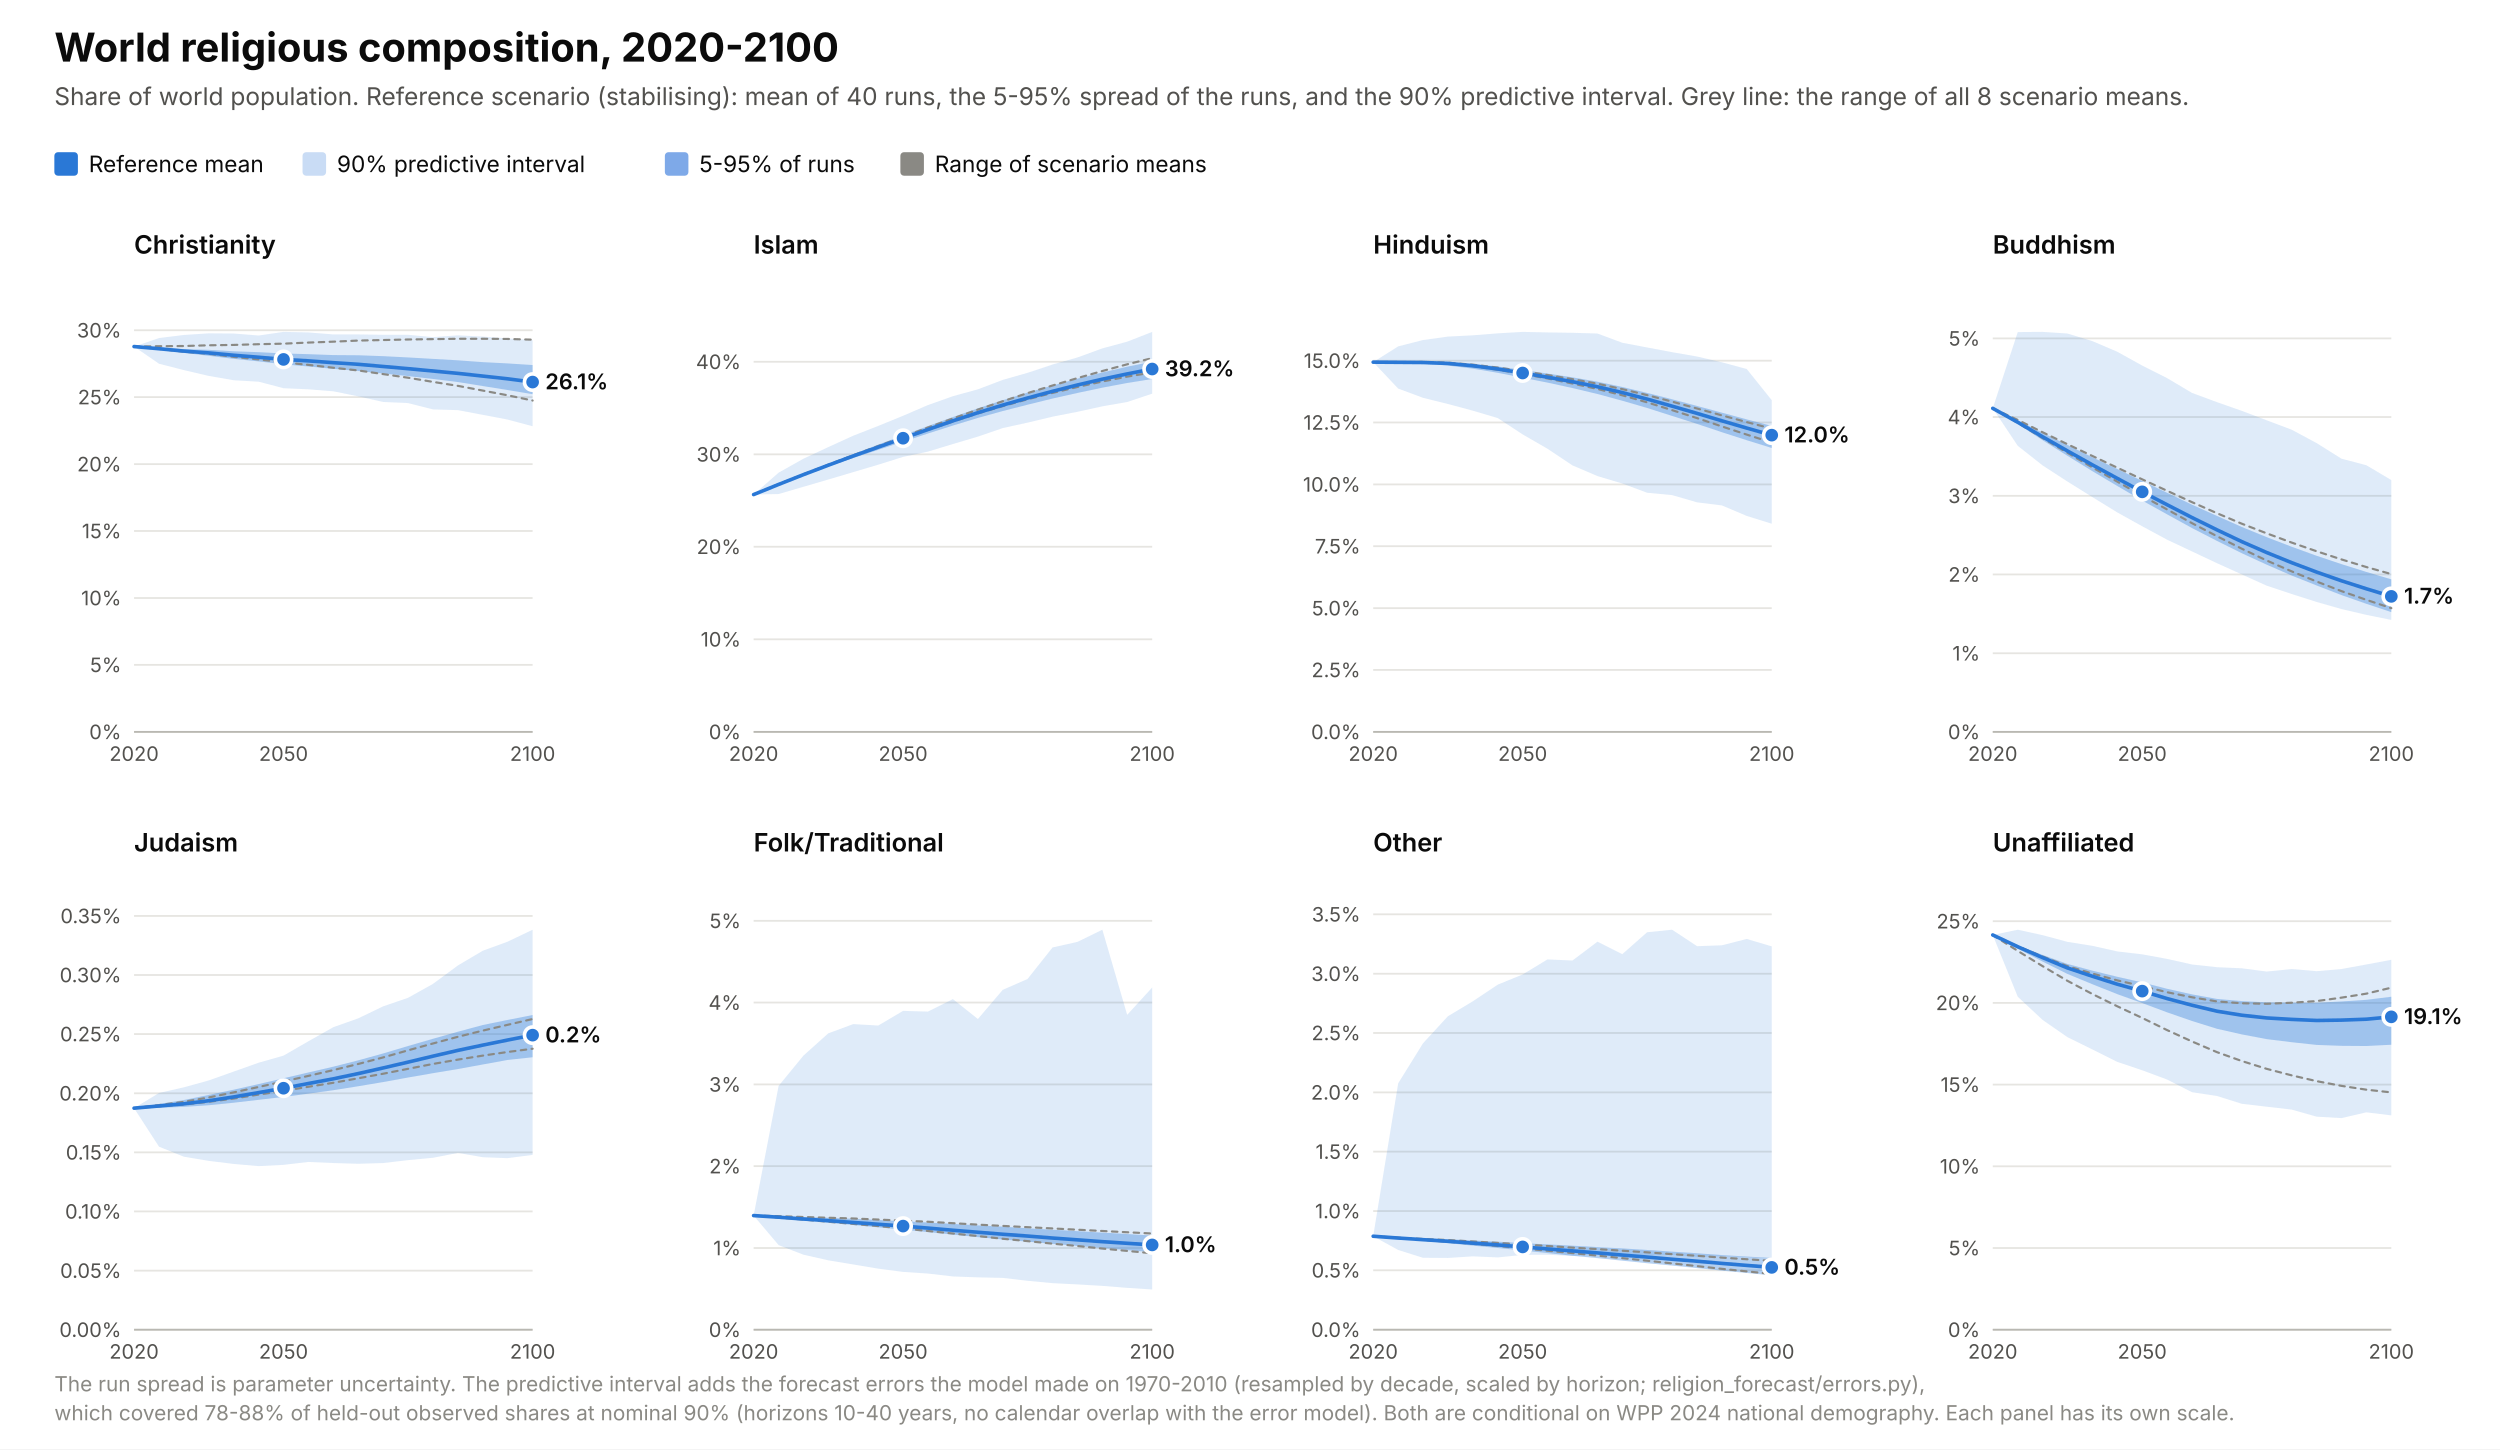
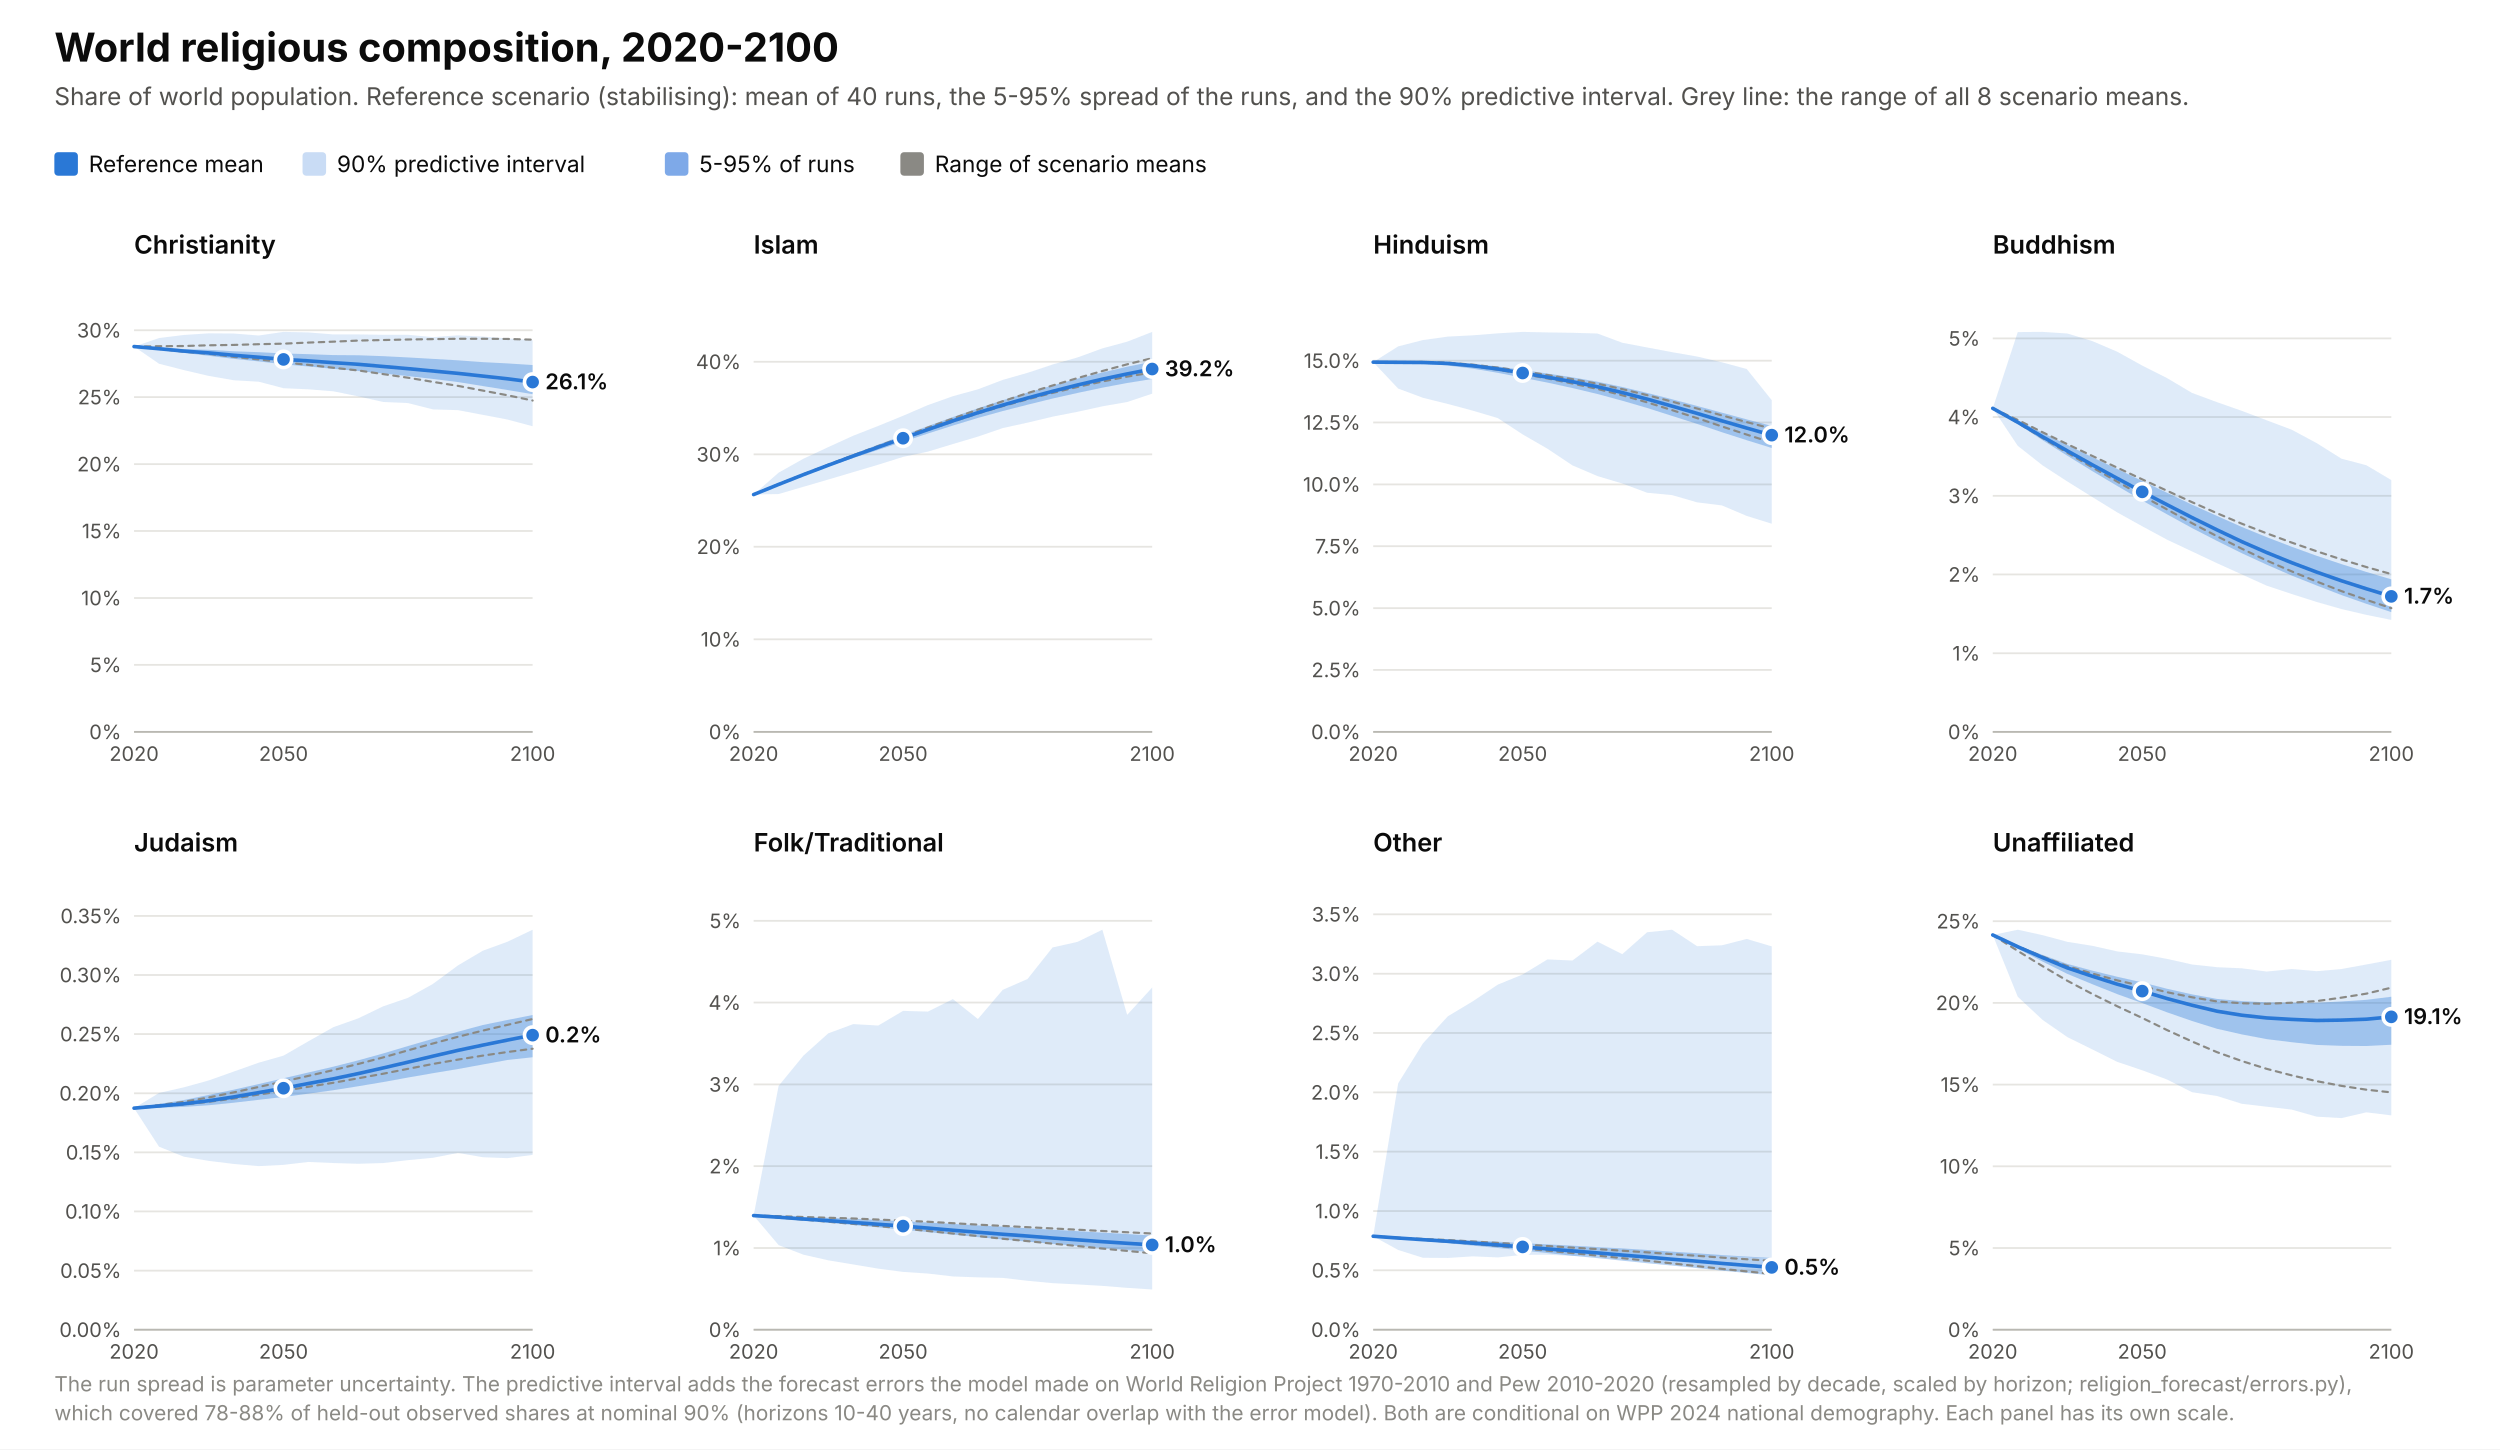
<svg xmlns="http://www.w3.org/2000/svg" viewBox="0 0 1380 800" role="img" font-family="system-ui,-apple-system,Segoe UI,sans-serif">
  <rect width="100%" height="100%" fill="#ffffff" />
  <text x="30" y="34" font-size="22" font-weight="700" fill="#0b0b0b">World religious composition, 2020-2100</text>
  <text x="30" y="58" font-size="13.5" fill="#52514e">Share of world population. Reference scenario (stabilising): mean of 40 runs, the 5-95% spread of the runs, and the 90% predictive interval. Grey line: the range of all 8 scenario means.</text>
  <rect x="30.0" y="84.0" width="13" height="13" rx="2" fill="#2a78d6" />
  <text x="49.0" y="95.0" font-size="12.5" fill="#0b0b0b" text-anchor="start">Reference mean</text>
  <rect x="167.0" y="84.0" width="13" height="13" rx="2" fill="#c9dcf5" />
  <text x="186.0" y="95.0" font-size="12.5" fill="#0b0b0b" text-anchor="start">90% predictive interval</text>
  <rect x="367.0" y="84.0" width="13" height="13" rx="2" fill="#7ea9e8" />
  <text x="386.0" y="95.0" font-size="12.5" fill="#0b0b0b" text-anchor="start">5-95% of runs</text>
  <rect x="497.0" y="84.0" width="13" height="13" rx="2" fill="#8a8984" />
  <text x="516.0" y="95.0" font-size="12.5" fill="#0b0b0b" text-anchor="start">Range of scenario means</text>
  <text x="74.0" y="140.0" font-size="14" fill="#0b0b0b" text-anchor="start" font-weight="600">Christianity</text>
  <line x1="74.0" y1="404.0" x2="294.0" y2="404.0" stroke="#e6e5e1" stroke-width="1" />
  <text x="67.0" y="408.0" font-size="11" fill="#52514e" text-anchor="end">0%</text>
  <line x1="74.0" y1="367.0" x2="294.0" y2="367.0" stroke="#e6e5e1" stroke-width="1" />
  <text x="67.0" y="371.0" font-size="11" fill="#52514e" text-anchor="end">5%</text>
  <line x1="74.0" y1="330.1" x2="294.0" y2="330.1" stroke="#e6e5e1" stroke-width="1" />
  <text x="67.0" y="334.1" font-size="11" fill="#52514e" text-anchor="end">10%</text>
  <line x1="74.0" y1="293.1" x2="294.0" y2="293.1" stroke="#e6e5e1" stroke-width="1" />
  <text x="67.0" y="297.1" font-size="11" fill="#52514e" text-anchor="end">15%</text>
  <line x1="74.0" y1="256.2" x2="294.0" y2="256.2" stroke="#e6e5e1" stroke-width="1" />
  <text x="67.0" y="260.2" font-size="11" fill="#52514e" text-anchor="end">20%</text>
  <line x1="74.0" y1="219.2" x2="294.0" y2="219.2" stroke="#e6e5e1" stroke-width="1" />
  <text x="67.0" y="223.2" font-size="11" fill="#52514e" text-anchor="end">25%</text>
  <line x1="74.0" y1="182.3" x2="294.0" y2="182.3" stroke="#e6e5e1" stroke-width="1" />
  <text x="67.0" y="186.3" font-size="11" fill="#52514e" text-anchor="end">30%</text>
  <text x="74.0" y="420.0" font-size="11" fill="#52514e" text-anchor="middle">2020</text>
  <text x="156.5" y="420.0" font-size="11" fill="#52514e" text-anchor="middle">2050</text>
  <text x="294.0" y="420.0" font-size="11" fill="#52514e" text-anchor="middle">2100</text>
  <line x1="74.0" y1="404.0" x2="294.0" y2="404.0" stroke="#b9b8b2" stroke-width="1" />
  <polygon points="74.0,191.3 87.8,186.6 101.5,184.9 115.2,184.0 129.0,184.1 142.8,185.2 156.5,183.2 170.2,183.5 184.0,184.6 197.8,184.6 211.5,184.8 225.2,184.8 239.0,186.1 252.8,185.1 266.5,185.8 280.2,186.8 294.0,187.8 294.0,235.3 280.2,231.6 266.5,229.0 252.8,226.4 239.0,226.0 225.2,222.5 211.5,221.9 197.8,218.8 184.0,216.0 170.2,214.9 156.5,214.3 142.8,210.7 129.0,209.9 115.2,207.5 101.5,204.3 87.8,200.8 74.0,191.3" fill="#2a78d6" fill-opacity="0.15" />
  <polygon points="74.0,191.3 87.8,191.9 101.5,192.7 115.2,193.1 129.0,193.9 142.8,194.4 156.5,195.1 170.2,195.5 184.0,196.0 197.8,196.1 211.5,196.6 225.2,197.3 239.0,198.1 252.8,198.9 266.5,199.9 280.2,200.6 294.0,201.5 294.0,217.6 280.2,215.3 266.5,213.1 252.8,210.9 239.0,209.2 225.2,207.6 211.5,206.2 197.8,204.8 184.0,203.6 170.2,202.3 156.5,201.1 142.8,199.5 129.0,198.1 115.2,196.4 101.5,194.8 87.8,193.0 74.0,191.3" fill="#2a78d6" fill-opacity="0.35" />
  <polyline points="74.0,191.3 87.8,192.6 101.5,194.1 115.2,195.3 129.0,197.0 142.8,198.4 156.5,200.0 170.2,201.4 184.0,203.0 197.8,204.5 211.5,206.5 225.2,208.5 239.0,210.8 252.8,213.0 266.5,215.6 280.2,218.2 294.0,221.1" fill="none" stroke="#8a8984" stroke-width="1.2" stroke-linejoin="round" stroke-linecap="round" opacity="1.0" stroke-dasharray="3 3" />
  <polyline points="74.0,191.3 87.8,191.1 101.5,191.0 115.2,190.6 129.0,190.4 142.8,190.0 156.5,189.7 170.2,189.1 184.0,188.6 197.8,188.0 211.5,187.7 225.2,187.4 239.0,187.2 252.8,187.0 266.5,187.0 280.2,187.1 294.0,187.5" fill="none" stroke="#8a8984" stroke-width="1.2" stroke-linejoin="round" stroke-linecap="round" opacity="1.0" stroke-dasharray="3 3" />
  <polyline points="74.0,191.3 87.8,192.5 101.5,193.8 115.2,194.8 129.0,196.1 142.8,197.2 156.5,198.4 170.2,199.2 184.0,200.2 197.8,201.1 211.5,202.3 225.2,203.5 239.0,204.8 252.8,206.1 266.5,207.6 280.2,209.1 294.0,210.9" fill="none" stroke="#2a78d6" stroke-width="2.0" stroke-linejoin="round" stroke-linecap="round" opacity="1.0" />
  <g>
    <circle cx="156.5" cy="198.4" r="4.5" fill="#2a78d6" stroke="#ffffff" stroke-width="2" />
    <circle cx="156.5" cy="198.4" r="11.5" fill="transparent" />
  </g>
  <g>
    <circle cx="294.0" cy="210.9" r="4.5" fill="#2a78d6" stroke="#ffffff" stroke-width="2" />
    <circle cx="294.0" cy="210.9" r="11.5" fill="transparent" />
  </g>
  <text x="301.0" y="214.9" font-size="12" fill="#0b0b0b" text-anchor="start" font-weight="600">26.1%</text>
  <text x="416.0" y="140.0" font-size="14" fill="#0b0b0b" text-anchor="start" font-weight="600">Islam</text>
  <line x1="416.0" y1="404.0" x2="636.0" y2="404.0" stroke="#e6e5e1" stroke-width="1" />
  <text x="409.0" y="408.0" font-size="11" fill="#52514e" text-anchor="end">0%</text>
  <line x1="416.0" y1="352.9" x2="636.0" y2="352.9" stroke="#e6e5e1" stroke-width="1" />
  <text x="409.0" y="356.9" font-size="11" fill="#52514e" text-anchor="end">10%</text>
  <line x1="416.0" y1="301.8" x2="636.0" y2="301.8" stroke="#e6e5e1" stroke-width="1" />
  <text x="409.0" y="305.8" font-size="11" fill="#52514e" text-anchor="end">20%</text>
  <line x1="416.0" y1="250.8" x2="636.0" y2="250.8" stroke="#e6e5e1" stroke-width="1" />
  <text x="409.0" y="254.8" font-size="11" fill="#52514e" text-anchor="end">30%</text>
  <line x1="416.0" y1="199.7" x2="636.0" y2="199.7" stroke="#e6e5e1" stroke-width="1" />
  <text x="409.0" y="203.7" font-size="11" fill="#52514e" text-anchor="end">40%</text>
  <text x="416.0" y="420.0" font-size="11" fill="#52514e" text-anchor="middle">2020</text>
  <text x="498.5" y="420.0" font-size="11" fill="#52514e" text-anchor="middle">2050</text>
  <text x="636.0" y="420.0" font-size="11" fill="#52514e" text-anchor="middle">2100</text>
  <line x1="416.0" y1="404.0" x2="636.0" y2="404.0" stroke="#b9b8b2" stroke-width="1" />
  <polygon points="416.0,273.0 429.8,260.9 443.5,253.2 457.2,246.8 471.0,240.5 484.8,235.1 498.5,229.5 512.2,223.6 526.0,218.7 539.8,214.9 553.5,209.7 567.2,205.8 581.0,201.2 594.8,197.3 608.5,192.3 622.2,188.6 636.0,183.2 636.0,217.3 622.2,221.9 608.5,224.3 594.8,227.3 581.0,230.0 567.2,233.3 553.5,236.3 539.8,241.0 526.0,245.1 512.2,249.3 498.5,252.2 484.8,256.5 471.0,260.6 457.2,264.7 443.5,268.7 429.8,272.7 416.0,273.0" fill="#2a78d6" fill-opacity="0.15" />
  <polygon points="416.0,273.0 429.8,267.2 443.5,261.6 457.2,256.1 471.0,250.7 484.8,245.4 498.5,240.3 512.2,235.2 526.0,230.2 539.8,225.4 553.5,220.9 567.2,216.7 581.0,212.8 594.8,209.0 608.5,205.6 622.2,202.4 636.0,199.6 636.0,209.2 622.2,211.4 608.5,214.0 594.8,216.9 581.0,220.0 567.2,223.4 553.5,226.9 539.8,230.7 526.0,234.9 512.2,239.3 498.5,243.8 484.8,248.3 471.0,252.8 457.2,257.5 443.5,262.4 429.8,267.6 416.0,273.0" fill="#2a78d6" fill-opacity="0.35" />
  <polyline points="416.0,273.0 429.8,267.4 443.5,262.0 457.2,256.8 471.0,251.8 484.8,246.9 498.5,242.1 512.2,237.3 526.0,232.7 539.8,228.2 553.5,224.2 567.2,220.4 581.0,216.9 594.8,213.6 608.5,210.6 622.2,207.9 636.0,205.6" fill="none" stroke="#8a8984" stroke-width="1.2" stroke-linejoin="round" stroke-linecap="round" opacity="1.0" stroke-dasharray="3 3" />
  <polyline points="416.0,273.0 429.8,267.3 443.5,261.8 457.2,256.5 471.0,251.3 484.8,246.2 498.5,241.2 512.2,236.0 526.0,231.0 539.8,226.1 553.5,221.5 567.2,217.0 581.0,212.8 594.8,208.7 608.5,204.8 622.2,201.1 636.0,197.7" fill="none" stroke="#8a8984" stroke-width="1.2" stroke-linejoin="round" stroke-linecap="round" opacity="1.0" stroke-dasharray="3 3" />
  <polyline points="416.0,273.0 429.8,267.4 443.5,262.0 457.2,256.8 471.0,251.7 484.8,246.8 498.5,241.9 512.2,237.1 526.0,232.3 539.8,227.8 553.5,223.6 567.2,219.7 581.0,216.0 594.8,212.5 608.5,209.3 622.2,206.4 636.0,203.7" fill="none" stroke="#2a78d6" stroke-width="2.0" stroke-linejoin="round" stroke-linecap="round" opacity="1.0" />
  <g>
    <circle cx="498.5" cy="241.9" r="4.5" fill="#2a78d6" stroke="#ffffff" stroke-width="2" />
    <circle cx="498.5" cy="241.9" r="11.5" fill="transparent" />
  </g>
  <g>
    <circle cx="636.0" cy="203.7" r="4.5" fill="#2a78d6" stroke="#ffffff" stroke-width="2" />
    <circle cx="636.0" cy="203.7" r="11.5" fill="transparent" />
  </g>
  <text x="643.0" y="207.7" font-size="12" fill="#0b0b0b" text-anchor="start" font-weight="600">39.2%</text>
  <text x="758.0" y="140.0" font-size="14" fill="#0b0b0b" text-anchor="start" font-weight="600">Hinduism</text>
  <line x1="758.0" y1="404.0" x2="978.0" y2="404.0" stroke="#e6e5e1" stroke-width="1" />
  <text x="751.0" y="408.0" font-size="11" fill="#52514e" text-anchor="end">0.0%</text>
  <line x1="758.0" y1="369.8" x2="978.0" y2="369.8" stroke="#e6e5e1" stroke-width="1" />
  <text x="751.0" y="373.8" font-size="11" fill="#52514e" text-anchor="end">2.5%</text>
  <line x1="758.0" y1="335.7" x2="978.0" y2="335.7" stroke="#e6e5e1" stroke-width="1" />
  <text x="751.0" y="339.7" font-size="11" fill="#52514e" text-anchor="end">5.0%</text>
  <line x1="758.0" y1="301.5" x2="978.0" y2="301.5" stroke="#e6e5e1" stroke-width="1" />
  <text x="751.0" y="305.5" font-size="11" fill="#52514e" text-anchor="end">7.5%</text>
  <line x1="758.0" y1="267.4" x2="978.0" y2="267.4" stroke="#e6e5e1" stroke-width="1" />
  <text x="751.0" y="271.4" font-size="11" fill="#52514e" text-anchor="end">10.0%</text>
  <line x1="758.0" y1="233.2" x2="978.0" y2="233.2" stroke="#e6e5e1" stroke-width="1" />
  <text x="751.0" y="237.2" font-size="11" fill="#52514e" text-anchor="end">12.5%</text>
  <line x1="758.0" y1="199.1" x2="978.0" y2="199.1" stroke="#e6e5e1" stroke-width="1" />
  <text x="751.0" y="203.1" font-size="11" fill="#52514e" text-anchor="end">15.0%</text>
  <text x="758.0" y="420.0" font-size="11" fill="#52514e" text-anchor="middle">2020</text>
  <text x="840.5" y="420.0" font-size="11" fill="#52514e" text-anchor="middle">2050</text>
  <text x="978.0" y="420.0" font-size="11" fill="#52514e" text-anchor="middle">2100</text>
  <line x1="758.0" y1="404.0" x2="978.0" y2="404.0" stroke="#b9b8b2" stroke-width="1" />
  <polygon points="758.0,199.9 771.8,191.2 785.5,187.7 799.2,185.8 813.0,185.1 826.8,184.0 840.5,183.2 854.2,183.5 868.0,183.7 881.8,184.1 895.5,189.2 909.2,191.8 923.0,194.4 936.8,196.8 950.5,200.0 964.2,203.7 978.0,220.9 978.0,289.1 964.2,284.8 950.5,279.0 936.8,277.3 923.0,273.3 909.2,272.0 895.5,266.9 881.8,262.8 868.0,256.9 854.2,247.7 840.5,239.8 826.8,230.8 813.0,226.7 799.2,223.0 785.5,219.6 771.8,214.5 758.0,199.9" fill="#2a78d6" fill-opacity="0.15" />
  <polygon points="758.0,199.9 771.8,199.8 785.5,199.6 799.2,199.9 813.0,200.8 826.8,202.3 840.5,204.2 854.2,206.2 868.0,208.3 881.8,210.7 895.5,213.6 909.2,216.9 923.0,220.4 936.8,224.1 950.5,227.8 964.2,231.5 978.0,235.1 978.0,247.3 964.2,243.0 950.5,238.6 936.8,234.0 923.0,229.6 909.2,225.2 895.5,221.2 881.8,217.5 868.0,214.2 854.2,211.2 840.5,208.5 826.8,205.8 813.0,203.5 799.2,201.8 785.5,200.8 771.8,200.4 758.0,199.9" fill="#2a78d6" fill-opacity="0.35" />
  <polyline points="758.0,199.9 771.8,200.0 785.5,200.1 799.2,200.8 813.0,202.1 826.8,204.1 840.5,206.4 854.2,208.9 868.0,211.7 881.8,214.7 895.5,218.2 909.2,222.1 923.0,226.4 936.8,230.8 950.5,235.4 964.2,239.9 978.0,244.3" fill="none" stroke="#8a8984" stroke-width="1.2" stroke-linejoin="round" stroke-linecap="round" opacity="1.0" stroke-dasharray="3 3" />
  <polyline points="758.0,199.9 771.8,199.9 785.5,199.8 799.2,200.2 813.0,201.3 826.8,202.9 840.5,204.9 854.2,207.0 868.0,209.3 881.8,211.8 895.5,214.8 909.2,218.1 923.0,221.7 936.8,225.5 950.5,229.3 964.2,233.0 978.0,236.6" fill="none" stroke="#8a8984" stroke-width="1.2" stroke-linejoin="round" stroke-linecap="round" opacity="1.0" stroke-dasharray="3 3" />
  <polyline points="758.0,199.9 771.8,200.0 785.5,200.1 799.2,200.6 813.0,201.9 826.8,203.7 840.5,205.9 854.2,208.2 868.0,210.7 881.8,213.5 895.5,216.7 909.2,220.3 923.0,224.2 936.8,228.2 950.5,232.3 964.2,236.3 978.0,240.2" fill="none" stroke="#2a78d6" stroke-width="2.0" stroke-linejoin="round" stroke-linecap="round" opacity="1.0" />
  <g>
    <circle cx="840.5" cy="205.9" r="4.5" fill="#2a78d6" stroke="#ffffff" stroke-width="2" />
    <circle cx="840.5" cy="205.9" r="11.5" fill="transparent" />
  </g>
  <g>
    <circle cx="978.0" cy="240.2" r="4.5" fill="#2a78d6" stroke="#ffffff" stroke-width="2" />
    <circle cx="978.0" cy="240.2" r="11.5" fill="transparent" />
  </g>
  <text x="985.0" y="244.2" font-size="12" fill="#0b0b0b" text-anchor="start" font-weight="600">12.0%</text>
  <text x="1100.0" y="140.0" font-size="14" fill="#0b0b0b" text-anchor="start" font-weight="600">Buddhism</text>
  <line x1="1100.0" y1="404.0" x2="1320.0" y2="404.0" stroke="#e6e5e1" stroke-width="1" />
  <text x="1093.0" y="408.0" font-size="11" fill="#52514e" text-anchor="end">0%</text>
  <line x1="1100.0" y1="360.6" x2="1320.0" y2="360.6" stroke="#e6e5e1" stroke-width="1" />
  <text x="1093.0" y="364.6" font-size="11" fill="#52514e" text-anchor="end">1%</text>
  <line x1="1100.0" y1="317.1" x2="1320.0" y2="317.1" stroke="#e6e5e1" stroke-width="1" />
  <text x="1093.0" y="321.1" font-size="11" fill="#52514e" text-anchor="end">2%</text>
  <line x1="1100.0" y1="273.7" x2="1320.0" y2="273.7" stroke="#e6e5e1" stroke-width="1" />
  <text x="1093.0" y="277.7" font-size="11" fill="#52514e" text-anchor="end">3%</text>
  <line x1="1100.0" y1="230.2" x2="1320.0" y2="230.2" stroke="#e6e5e1" stroke-width="1" />
  <text x="1093.0" y="234.2" font-size="11" fill="#52514e" text-anchor="end">4%</text>
  <line x1="1100.0" y1="186.8" x2="1320.0" y2="186.8" stroke="#e6e5e1" stroke-width="1" />
  <text x="1093.0" y="190.8" font-size="11" fill="#52514e" text-anchor="end">5%</text>
  <text x="1100.0" y="420.0" font-size="11" fill="#52514e" text-anchor="middle">2020</text>
  <text x="1182.5" y="420.0" font-size="11" fill="#52514e" text-anchor="middle">2050</text>
  <text x="1320.0" y="420.0" font-size="11" fill="#52514e" text-anchor="middle">2100</text>
  <line x1="1100.0" y1="404.0" x2="1320.0" y2="404.0" stroke="#b9b8b2" stroke-width="1" />
  <polygon points="1100.0,225.4 1113.8,183.3 1127.5,183.2 1141.2,184.1 1155.0,188.3 1168.8,194.2 1182.5,201.8 1196.2,208.7 1210.0,216.9 1223.8,222.0 1237.5,226.8 1251.2,232.0 1265.0,237.2 1278.8,244.6 1292.5,253.2 1306.2,256.8 1320.0,265.0 1320.0,342.2 1306.2,339.4 1292.5,336.2 1278.8,332.3 1265.0,327.9 1251.2,323.3 1237.5,317.1 1223.8,310.9 1210.0,304.4 1196.2,297.9 1182.5,290.5 1168.8,282.9 1155.0,274.4 1141.2,265.8 1127.5,256.9 1113.8,246.1 1100.0,225.4" fill="#2a78d6" fill-opacity="0.15" />
  <polygon points="1100.0,225.4 1113.8,232.0 1127.5,238.9 1141.2,245.6 1155.0,252.4 1168.8,258.9 1182.5,265.5 1196.2,272.0 1210.0,278.6 1223.8,284.8 1237.5,290.9 1251.2,296.5 1265.0,301.8 1278.8,306.8 1292.5,311.4 1306.2,315.7 1320.0,319.8 1320.0,337.9 1306.2,333.3 1292.5,328.5 1278.8,323.2 1265.0,317.7 1251.2,311.7 1237.5,305.4 1223.8,298.6 1210.0,291.5 1196.2,283.9 1182.5,276.3 1168.8,268.3 1155.0,260.1 1141.2,251.6 1127.5,243.0 1113.8,234.0 1100.0,225.4" fill="#2a78d6" fill-opacity="0.35" />
  <polyline points="1100.0,225.4 1113.8,233.4 1127.5,241.8 1141.2,249.9 1155.0,258.0 1168.8,265.9 1182.5,273.7 1196.2,281.2 1210.0,288.8 1223.8,296.0 1237.5,302.9 1251.2,309.4 1265.0,315.4 1278.8,321.0 1292.5,326.3 1306.2,331.1 1320.0,335.7" fill="none" stroke="#8a8984" stroke-width="1.2" stroke-linejoin="round" stroke-linecap="round" opacity="1.0" stroke-dasharray="3 3" />
  <polyline points="1100.0,225.4 1113.8,231.8 1127.5,238.6 1141.2,245.2 1155.0,251.7 1168.8,258.2 1182.5,264.6 1196.2,270.9 1210.0,277.2 1223.8,283.3 1237.5,289.1 1251.2,294.4 1265.0,299.5 1278.8,304.3 1292.5,308.8 1306.2,313.0 1320.0,316.9" fill="none" stroke="#8a8984" stroke-width="1.2" stroke-linejoin="round" stroke-linecap="round" opacity="1.0" stroke-dasharray="3 3" />
  <polyline points="1100.0,225.4 1113.8,233.1 1127.5,241.1 1141.2,248.9 1155.0,256.6 1168.8,264.1 1182.5,271.5 1196.2,278.6 1210.0,285.7 1223.8,292.5 1237.5,299.0 1251.2,305.0 1265.0,310.6 1278.8,315.8 1292.5,320.6 1306.2,325.0 1320.0,329.2" fill="none" stroke="#2a78d6" stroke-width="2.0" stroke-linejoin="round" stroke-linecap="round" opacity="1.0" />
  <g>
    <circle cx="1182.5" cy="271.5" r="4.5" fill="#2a78d6" stroke="#ffffff" stroke-width="2" />
    <circle cx="1182.5" cy="271.5" r="11.5" fill="transparent" />
  </g>
  <g>
    <circle cx="1320.0" cy="329.2" r="4.5" fill="#2a78d6" stroke="#ffffff" stroke-width="2" />
    <circle cx="1320.0" cy="329.2" r="11.5" fill="transparent" />
  </g>
  <text x="1327.0" y="333.2" font-size="12" fill="#0b0b0b" text-anchor="start" font-weight="600">1.7%</text>
  <text x="74.0" y="470.0" font-size="14" fill="#0b0b0b" text-anchor="start" font-weight="600">Judaism</text>
  <line x1="74.0" y1="734.0" x2="294.0" y2="734.0" stroke="#e6e5e1" stroke-width="1" />
  <text x="67.0" y="738.0" font-size="11" fill="#52514e" text-anchor="end">0.00%</text>
  <line x1="74.0" y1="701.4" x2="294.0" y2="701.4" stroke="#e6e5e1" stroke-width="1" />
  <text x="67.0" y="705.4" font-size="11" fill="#52514e" text-anchor="end">0.05%</text>
  <line x1="74.0" y1="668.7" x2="294.0" y2="668.7" stroke="#e6e5e1" stroke-width="1" />
  <text x="67.0" y="672.7" font-size="11" fill="#52514e" text-anchor="end">0.10%</text>
  <line x1="74.0" y1="636.1" x2="294.0" y2="636.1" stroke="#e6e5e1" stroke-width="1" />
  <text x="67.0" y="640.1" font-size="11" fill="#52514e" text-anchor="end">0.15%</text>
  <line x1="74.0" y1="603.5" x2="294.0" y2="603.5" stroke="#e6e5e1" stroke-width="1" />
  <text x="67.0" y="607.5" font-size="11" fill="#52514e" text-anchor="end">0.20%</text>
  <line x1="74.0" y1="570.8" x2="294.0" y2="570.8" stroke="#e6e5e1" stroke-width="1" />
  <text x="67.0" y="574.8" font-size="11" fill="#52514e" text-anchor="end">0.25%</text>
  <line x1="74.0" y1="538.2" x2="294.0" y2="538.2" stroke="#e6e5e1" stroke-width="1" />
  <text x="67.0" y="542.2" font-size="11" fill="#52514e" text-anchor="end">0.30%</text>
  <line x1="74.0" y1="505.6" x2="294.0" y2="505.6" stroke="#e6e5e1" stroke-width="1" />
  <text x="67.0" y="509.6" font-size="11" fill="#52514e" text-anchor="end">0.35%</text>
  <text x="74.0" y="750.0" font-size="11" fill="#52514e" text-anchor="middle">2020</text>
  <text x="156.5" y="750.0" font-size="11" fill="#52514e" text-anchor="middle">2050</text>
  <text x="294.0" y="750.0" font-size="11" fill="#52514e" text-anchor="middle">2100</text>
  <line x1="74.0" y1="734.0" x2="294.0" y2="734.0" stroke="#b9b8b2" stroke-width="1" />
  <polygon points="74.0,611.7 87.8,603.3 101.5,600.2 115.2,596.4 129.0,591.5 142.8,586.6 156.5,582.7 170.2,574.8 184.0,567.0 197.8,562.1 211.5,555.5 225.2,550.8 239.0,543.1 252.8,532.9 266.5,524.8 280.2,519.8 294.0,513.2 294.0,637.5 280.2,639.3 266.5,638.8 252.8,636.4 239.0,639.1 225.2,640.4 211.5,642.0 197.8,642.4 184.0,642.0 170.2,641.4 156.5,643.0 142.8,643.7 129.0,642.5 115.2,640.8 101.5,638.5 87.8,633.0 74.0,611.7" fill="#2a78d6" fill-opacity="0.15" />
  <polygon points="74.0,611.7 87.8,609.4 101.5,607.2 115.2,604.4 129.0,601.5 142.8,598.4 156.5,595.2 170.2,592.0 184.0,588.8 197.8,585.3 211.5,581.5 225.2,577.4 239.0,573.4 252.8,569.5 266.5,565.8 280.2,563.0 294.0,560.3 294.0,583.6 280.2,585.1 266.5,587.6 252.8,590.1 239.0,592.4 225.2,594.8 211.5,597.3 197.8,599.6 184.0,601.8 170.2,603.7 156.5,605.5 142.8,607.1 129.0,608.7 115.2,610.1 101.5,611.0 87.8,611.5 74.0,611.7" fill="#2a78d6" fill-opacity="0.35" />
  <polyline points="74.0,611.7 87.8,610.7 101.5,609.7 115.2,608.2 129.0,606.4 142.8,604.2 156.5,602.2 170.2,599.9 184.0,597.7 197.8,595.2 211.5,592.7 225.2,590.0 239.0,587.3 252.8,584.9 266.5,582.7 280.2,580.7 294.0,578.9" fill="none" stroke="#8a8984" stroke-width="1.2" stroke-linejoin="round" stroke-linecap="round" opacity="1.0" stroke-dasharray="3 3" />
  <polyline points="74.0,611.7 87.8,610.0 101.5,608.2 115.2,605.8 129.0,603.0 142.8,600.0 156.5,597.0 170.2,593.9 184.0,590.7 197.8,587.3 211.5,583.7 225.2,579.8 239.0,576.0 252.8,572.3 266.5,568.9 280.2,565.7 294.0,562.5" fill="none" stroke="#8a8984" stroke-width="1.2" stroke-linejoin="round" stroke-linecap="round" opacity="1.0" stroke-dasharray="3 3" />
  <polyline points="74.0,611.7 87.8,610.5 101.5,609.3 115.2,607.6 129.0,605.5 142.8,603.1 156.5,600.7 170.2,598.1 184.0,595.5 197.8,592.6 211.5,589.5 225.2,586.3 239.0,583.0 252.8,579.8 266.5,576.9 280.2,574.1 294.0,571.4" fill="none" stroke="#2a78d6" stroke-width="2.0" stroke-linejoin="round" stroke-linecap="round" opacity="1.0" />
  <g>
    <circle cx="156.5" cy="600.7" r="4.5" fill="#2a78d6" stroke="#ffffff" stroke-width="2" />
    <circle cx="156.5" cy="600.7" r="11.5" fill="transparent" />
  </g>
  <g>
    <circle cx="294.0" cy="571.4" r="4.5" fill="#2a78d6" stroke="#ffffff" stroke-width="2" />
    <circle cx="294.0" cy="571.4" r="11.5" fill="transparent" />
  </g>
  <text x="301.0" y="575.4" font-size="12" fill="#0b0b0b" text-anchor="start" font-weight="600">0.2%</text>
  <text x="416.0" y="470.0" font-size="14" fill="#0b0b0b" text-anchor="start" font-weight="600">Folk/Traditional</text>
  <line x1="416.0" y1="734.0" x2="636.0" y2="734.0" stroke="#e6e5e1" stroke-width="1" />
  <text x="409.0" y="738.0" font-size="11" fill="#52514e" text-anchor="end">0%</text>
  <line x1="416.0" y1="688.9" x2="636.0" y2="688.9" stroke="#e6e5e1" stroke-width="1" />
  <text x="409.0" y="692.9" font-size="11" fill="#52514e" text-anchor="end">1%</text>
  <line x1="416.0" y1="643.7" x2="636.0" y2="643.7" stroke="#e6e5e1" stroke-width="1" />
  <text x="409.0" y="647.7" font-size="11" fill="#52514e" text-anchor="end">2%</text>
  <line x1="416.0" y1="598.6" x2="636.0" y2="598.6" stroke="#e6e5e1" stroke-width="1" />
  <text x="409.0" y="602.6" font-size="11" fill="#52514e" text-anchor="end">3%</text>
  <line x1="416.0" y1="553.4" x2="636.0" y2="553.4" stroke="#e6e5e1" stroke-width="1" />
  <text x="409.0" y="557.4" font-size="11" fill="#52514e" text-anchor="end">4%</text>
  <line x1="416.0" y1="508.3" x2="636.0" y2="508.3" stroke="#e6e5e1" stroke-width="1" />
  <text x="409.0" y="512.3" font-size="11" fill="#52514e" text-anchor="end">5%</text>
  <text x="416.0" y="750.0" font-size="11" fill="#52514e" text-anchor="middle">2020</text>
  <text x="498.5" y="750.0" font-size="11" fill="#52514e" text-anchor="middle">2050</text>
  <text x="636.0" y="750.0" font-size="11" fill="#52514e" text-anchor="middle">2100</text>
  <line x1="416.0" y1="734.0" x2="636.0" y2="734.0" stroke="#b9b8b2" stroke-width="1" />
  <polygon points="416.0,671.0 429.8,599.4 443.5,582.7 457.2,570.4 471.0,565.3 484.8,566.1 498.5,558.0 512.2,558.4 526.0,551.5 539.8,562.5 553.5,546.4 567.2,540.4 581.0,523.0 594.8,519.9 608.5,513.2 622.2,560.2 636.0,545.1 636.0,711.8 622.2,710.9 608.5,709.8 594.8,709.0 581.0,708.3 567.2,707.0 553.5,705.4 539.8,705.1 526.0,704.6 512.2,703.0 498.5,702.1 484.8,700.3 471.0,698.0 457.2,695.7 443.5,692.6 429.8,687.3 416.0,671.0" fill="#2a78d6" fill-opacity="0.15" />
  <polygon points="416.0,671.0 429.8,671.3 443.5,671.8 457.2,672.2 471.0,672.8 484.8,673.4 498.5,674.1 512.2,674.8 526.0,675.6 539.8,676.4 553.5,677.1 567.2,678.0 581.0,678.8 594.8,679.6 608.5,680.4 622.2,681.2 636.0,682.0 636.0,691.2 622.2,690.1 608.5,688.9 594.8,687.8 581.0,686.6 567.2,685.4 553.5,684.2 539.8,682.9 526.0,681.5 512.2,680.1 498.5,678.8 484.8,677.5 471.0,676.2 457.2,675.0 443.5,673.7 429.8,672.3 416.0,671.0" fill="#2a78d6" fill-opacity="0.35" />
  <polyline points="416.0,671.0 429.8,672.1 443.5,673.2 457.2,674.4 471.0,675.6 484.8,676.8 498.5,678.1 512.2,679.5 526.0,680.9 539.8,682.3 553.5,683.8 567.2,685.1 581.0,686.5 594.8,687.8 608.5,689.2 622.2,690.5 636.0,691.8" fill="none" stroke="#8a8984" stroke-width="1.2" stroke-linejoin="round" stroke-linecap="round" opacity="1.0" stroke-dasharray="3 3" />
  <polyline points="416.0,671.0 429.8,671.3 443.5,671.8 457.2,672.2 471.0,672.6 484.8,673.2 498.5,673.8 512.2,674.4 526.0,675.2 539.8,676.0 553.5,676.7 567.2,677.4 581.0,678.1 594.8,678.8 608.5,679.5 622.2,680.2 636.0,680.9" fill="none" stroke="#8a8984" stroke-width="1.2" stroke-linejoin="round" stroke-linecap="round" opacity="1.0" stroke-dasharray="3 3" />
  <polyline points="416.0,671.0 429.8,671.9 443.5,672.9 457.2,673.8 471.0,674.8 484.8,675.8 498.5,676.8 512.2,677.9 526.0,679.1 539.8,680.2 553.5,681.3 567.2,682.3 581.0,683.4 594.8,684.4 608.5,685.4 622.2,686.3 636.0,687.2" fill="none" stroke="#2a78d6" stroke-width="2.0" stroke-linejoin="round" stroke-linecap="round" opacity="1.0" />
  <g>
    <circle cx="498.5" cy="676.8" r="4.5" fill="#2a78d6" stroke="#ffffff" stroke-width="2" />
    <circle cx="498.5" cy="676.8" r="11.5" fill="transparent" />
  </g>
  <g>
    <circle cx="636.0" cy="687.2" r="4.5" fill="#2a78d6" stroke="#ffffff" stroke-width="2" />
    <circle cx="636.0" cy="687.2" r="11.5" fill="transparent" />
  </g>
  <text x="643.0" y="691.2" font-size="12" fill="#0b0b0b" text-anchor="start" font-weight="600">1.0%</text>
  <text x="758.0" y="470.0" font-size="14" fill="#0b0b0b" text-anchor="start" font-weight="600">Other</text>
  <line x1="758.0" y1="734.0" x2="978.0" y2="734.0" stroke="#e6e5e1" stroke-width="1" />
  <text x="751.0" y="738.0" font-size="11" fill="#52514e" text-anchor="end">0.0%</text>
  <line x1="758.0" y1="701.2" x2="978.0" y2="701.2" stroke="#e6e5e1" stroke-width="1" />
  <text x="751.0" y="705.2" font-size="11" fill="#52514e" text-anchor="end">0.5%</text>
  <line x1="758.0" y1="668.5" x2="978.0" y2="668.5" stroke="#e6e5e1" stroke-width="1" />
  <text x="751.0" y="672.5" font-size="11" fill="#52514e" text-anchor="end">1.0%</text>
  <line x1="758.0" y1="635.7" x2="978.0" y2="635.7" stroke="#e6e5e1" stroke-width="1" />
  <text x="751.0" y="639.7" font-size="11" fill="#52514e" text-anchor="end">1.5%</text>
  <line x1="758.0" y1="603.0" x2="978.0" y2="603.0" stroke="#e6e5e1" stroke-width="1" />
  <text x="751.0" y="607.0" font-size="11" fill="#52514e" text-anchor="end">2.0%</text>
  <line x1="758.0" y1="570.2" x2="978.0" y2="570.2" stroke="#e6e5e1" stroke-width="1" />
  <text x="751.0" y="574.2" font-size="11" fill="#52514e" text-anchor="end">2.5%</text>
  <line x1="758.0" y1="537.5" x2="978.0" y2="537.5" stroke="#e6e5e1" stroke-width="1" />
  <text x="751.0" y="541.5" font-size="11" fill="#52514e" text-anchor="end">3.0%</text>
  <line x1="758.0" y1="504.7" x2="978.0" y2="504.7" stroke="#e6e5e1" stroke-width="1" />
  <text x="751.0" y="508.7" font-size="11" fill="#52514e" text-anchor="end">3.5%</text>
  <text x="758.0" y="750.0" font-size="11" fill="#52514e" text-anchor="middle">2020</text>
  <text x="840.5" y="750.0" font-size="11" fill="#52514e" text-anchor="middle">2050</text>
  <text x="978.0" y="750.0" font-size="11" fill="#52514e" text-anchor="middle">2100</text>
  <line x1="758.0" y1="734.0" x2="978.0" y2="734.0" stroke="#b9b8b2" stroke-width="1" />
  <polygon points="758.0,682.4 771.8,598.0 785.5,575.9 799.2,561.0 813.0,552.7 826.8,543.5 840.5,537.9 854.2,529.6 868.0,530.2 881.8,519.8 895.5,526.7 909.2,514.6 923.0,513.2 936.8,522.3 950.5,521.8 964.2,518.3 978.0,522.4 978.0,694.7 964.2,693.9 950.5,693.4 936.8,693.9 923.0,692.7 909.2,693.0 895.5,692.7 881.8,692.3 868.0,693.3 854.2,692.6 840.5,692.7 826.8,694.1 813.0,693.5 799.2,694.4 785.5,694.3 771.8,690.0 758.0,682.4" fill="#2a78d6" fill-opacity="0.15" />
  <polygon points="758.0,682.4 771.8,682.9 785.5,683.5 799.2,684.0 813.0,684.7 826.8,685.4 840.5,686.2 854.2,686.9 868.0,687.6 881.8,688.4 895.5,689.1 909.2,690.0 923.0,690.9 936.8,691.8 950.5,692.8 964.2,693.6 978.0,694.4 978.0,704.0 964.2,702.7 950.5,701.4 936.8,700.0 923.0,698.6 909.2,697.3 895.5,695.9 881.8,694.5 868.0,693.2 854.2,691.7 840.5,690.3 826.8,688.9 813.0,687.6 799.2,686.2 785.5,684.9 771.8,683.7 758.0,682.4" fill="#2a78d6" fill-opacity="0.35" />
  <polyline points="758.0,682.4 771.8,683.4 785.5,684.4 799.2,685.4 813.0,686.6 826.8,687.8 840.5,689.1 854.2,690.4 868.0,691.7 881.8,693.1 895.5,694.5 909.2,695.9 923.0,697.4 936.8,698.9 950.5,700.4 964.2,701.8 978.0,703.2" fill="none" stroke="#8a8984" stroke-width="1.2" stroke-linejoin="round" stroke-linecap="round" opacity="1.0" stroke-dasharray="3 3" />
  <polyline points="758.0,682.4 771.8,683.2 785.5,683.9 799.2,684.5 813.0,685.3 826.8,686.1 840.5,686.9 854.2,687.8 868.0,688.7 881.8,689.5 895.5,690.4 909.2,691.3 923.0,692.3 936.8,693.2 950.5,694.2 964.2,695.1 978.0,696.0" fill="none" stroke="#8a8984" stroke-width="1.2" stroke-linejoin="round" stroke-linecap="round" opacity="1.0" stroke-dasharray="3 3" />
  <polyline points="758.0,682.4 771.8,683.4 785.5,684.3 799.2,685.2 813.0,686.2 826.8,687.2 840.5,688.3 854.2,689.4 868.0,690.5 881.8,691.6 895.5,692.8 909.2,693.9 923.0,695.1 936.8,696.2 950.5,697.4 964.2,698.5 978.0,699.6" fill="none" stroke="#2a78d6" stroke-width="2.0" stroke-linejoin="round" stroke-linecap="round" opacity="1.0" />
  <g>
    <circle cx="840.5" cy="688.3" r="4.5" fill="#2a78d6" stroke="#ffffff" stroke-width="2" />
    <circle cx="840.5" cy="688.3" r="11.5" fill="transparent" />
  </g>
  <g>
    <circle cx="978.0" cy="699.6" r="4.5" fill="#2a78d6" stroke="#ffffff" stroke-width="2" />
    <circle cx="978.0" cy="699.6" r="11.5" fill="transparent" />
  </g>
  <text x="985.0" y="703.6" font-size="12" fill="#0b0b0b" text-anchor="start" font-weight="600">0.5%</text>
  <text x="1100.0" y="470.0" font-size="14" fill="#0b0b0b" text-anchor="start" font-weight="600">Unaffiliated</text>
  <line x1="1100.0" y1="734.0" x2="1320.0" y2="734.0" stroke="#e6e5e1" stroke-width="1" />
  <text x="1093.0" y="738.0" font-size="11" fill="#52514e" text-anchor="end">0%</text>
  <line x1="1100.0" y1="688.9" x2="1320.0" y2="688.9" stroke="#e6e5e1" stroke-width="1" />
  <text x="1093.0" y="692.9" font-size="11" fill="#52514e" text-anchor="end">5%</text>
  <line x1="1100.0" y1="643.8" x2="1320.0" y2="643.8" stroke="#e6e5e1" stroke-width="1" />
  <text x="1093.0" y="647.8" font-size="11" fill="#52514e" text-anchor="end">10%</text>
  <line x1="1100.0" y1="598.7" x2="1320.0" y2="598.7" stroke="#e6e5e1" stroke-width="1" />
  <text x="1093.0" y="602.7" font-size="11" fill="#52514e" text-anchor="end">15%</text>
  <line x1="1100.0" y1="553.6" x2="1320.0" y2="553.6" stroke="#e6e5e1" stroke-width="1" />
  <text x="1093.0" y="557.6" font-size="11" fill="#52514e" text-anchor="end">20%</text>
  <line x1="1100.0" y1="508.5" x2="1320.0" y2="508.5" stroke="#e6e5e1" stroke-width="1" />
  <text x="1093.0" y="512.5" font-size="11" fill="#52514e" text-anchor="end">25%</text>
  <text x="1100.0" y="750.0" font-size="11" fill="#52514e" text-anchor="middle">2020</text>
  <text x="1182.5" y="750.0" font-size="11" fill="#52514e" text-anchor="middle">2050</text>
  <text x="1320.0" y="750.0" font-size="11" fill="#52514e" text-anchor="middle">2100</text>
  <line x1="1100.0" y1="734.0" x2="1320.0" y2="734.0" stroke="#b9b8b2" stroke-width="1" />
  <polygon points="1100.0,516.1 1113.8,513.2 1127.5,516.2 1141.2,519.9 1155.0,522.1 1168.8,525.2 1182.5,526.8 1196.2,529.3 1210.0,532.4 1223.8,533.9 1237.5,534.5 1251.2,536.3 1265.0,534.9 1278.8,536.1 1292.5,534.9 1306.2,532.4 1320.0,529.8 1320.0,615.7 1306.2,614.0 1292.5,617.2 1278.8,616.4 1265.0,612.5 1251.2,610.9 1237.5,609.3 1223.8,605.0 1210.0,602.9 1196.2,595.9 1182.5,590.8 1168.8,586.2 1155.0,579.3 1141.2,572.5 1127.5,563.0 1113.8,550.2 1100.0,516.1" fill="#2a78d6" fill-opacity="0.15" />
  <polygon points="1100.0,516.1 1113.8,521.9 1127.5,527.1 1141.2,532.1 1155.0,535.8 1168.8,539.2 1182.5,542.3 1196.2,545.8 1210.0,548.9 1223.8,551.4 1237.5,552.6 1251.2,553.3 1265.0,553.5 1278.8,553.5 1292.5,552.8 1306.2,551.9 1320.0,550.2 1320.0,576.7 1306.2,577.4 1292.5,577.3 1278.8,576.8 1265.0,575.3 1251.2,573.6 1237.5,571.0 1223.8,567.9 1210.0,563.6 1196.2,558.8 1182.5,553.7 1168.8,548.8 1155.0,543.3 1141.2,537.6 1127.5,530.8 1113.8,523.7 1100.0,516.1" fill="#2a78d6" fill-opacity="0.35" />
  <polyline points="1100.0,516.1 1113.8,524.9 1127.5,533.3 1141.2,541.4 1155.0,548.7 1168.8,555.5 1182.5,561.9 1196.2,568.6 1210.0,574.9 1223.8,580.8 1237.5,585.7 1251.2,590.0 1265.0,593.6 1278.8,596.8 1292.5,599.4 1306.2,601.5 1320.0,603.0" fill="none" stroke="#8a8984" stroke-width="1.2" stroke-linejoin="round" stroke-linecap="round" opacity="1.0" stroke-dasharray="3 3" />
  <polyline points="1100.0,516.1 1113.8,522.4 1127.5,528.0 1141.2,533.3 1155.0,537.4 1168.8,541.2 1182.5,544.3 1196.2,547.7 1210.0,550.5 1223.8,552.8 1237.5,553.8 1251.2,554.1 1265.0,553.5 1278.8,552.6 1292.5,550.7 1306.2,548.5 1320.0,545.2" fill="none" stroke="#8a8984" stroke-width="1.2" stroke-linejoin="round" stroke-linecap="round" opacity="1.0" stroke-dasharray="3 3" />
  <polyline points="1100.0,516.1 1113.8,522.6 1127.5,528.6 1141.2,534.3 1155.0,538.9 1168.8,543.3 1182.5,547.1 1196.2,551.2 1210.0,554.9 1223.8,558.2 1237.5,560.4 1251.2,561.9 1265.0,562.7 1278.8,563.3 1292.5,563.1 1306.2,562.6 1320.0,561.3" fill="none" stroke="#2a78d6" stroke-width="2.0" stroke-linejoin="round" stroke-linecap="round" opacity="1.0" />
  <g>
    <circle cx="1182.5" cy="547.1" r="4.5" fill="#2a78d6" stroke="#ffffff" stroke-width="2" />
    <circle cx="1182.5" cy="547.1" r="11.5" fill="transparent" />
  </g>
  <g>
    <circle cx="1320.0" cy="561.3" r="4.5" fill="#2a78d6" stroke="#ffffff" stroke-width="2" />
    <circle cx="1320.0" cy="561.3" r="11.5" fill="transparent" />
  </g>
  <text x="1327.0" y="565.3" font-size="12" fill="#0b0b0b" text-anchor="start" font-weight="600">19.1%</text>
-   <text x="30.0" y="768.0" font-size="11.5" fill="#8a8984" text-anchor="start">The run spread is parameter uncertainty. The predictive interval adds the forecast errors the model made on 1970-2010 (resampled by decade, scaled by horizon; religion_forecast/errors.py),</text>
+   <text x="30.0" y="768.0" font-size="11.5" fill="#8a8984" text-anchor="start">The run spread is parameter uncertainty. The predictive interval adds the forecast errors the model made on World Religion Project 1970-2010 and Pew 2010-2020 (resampled by decade, scaled by horizon; religion_forecast/errors.py),</text>
  <text x="30.0" y="784.0" font-size="11.5" fill="#8a8984" text-anchor="start">which covered 78-88% of held-out observed shares at nominal 90% (horizons 10-40 years, no calendar overlap with the error model). Both are conditional on WPP 2024 national demography. Each panel has its own scale.</text>
</svg>
